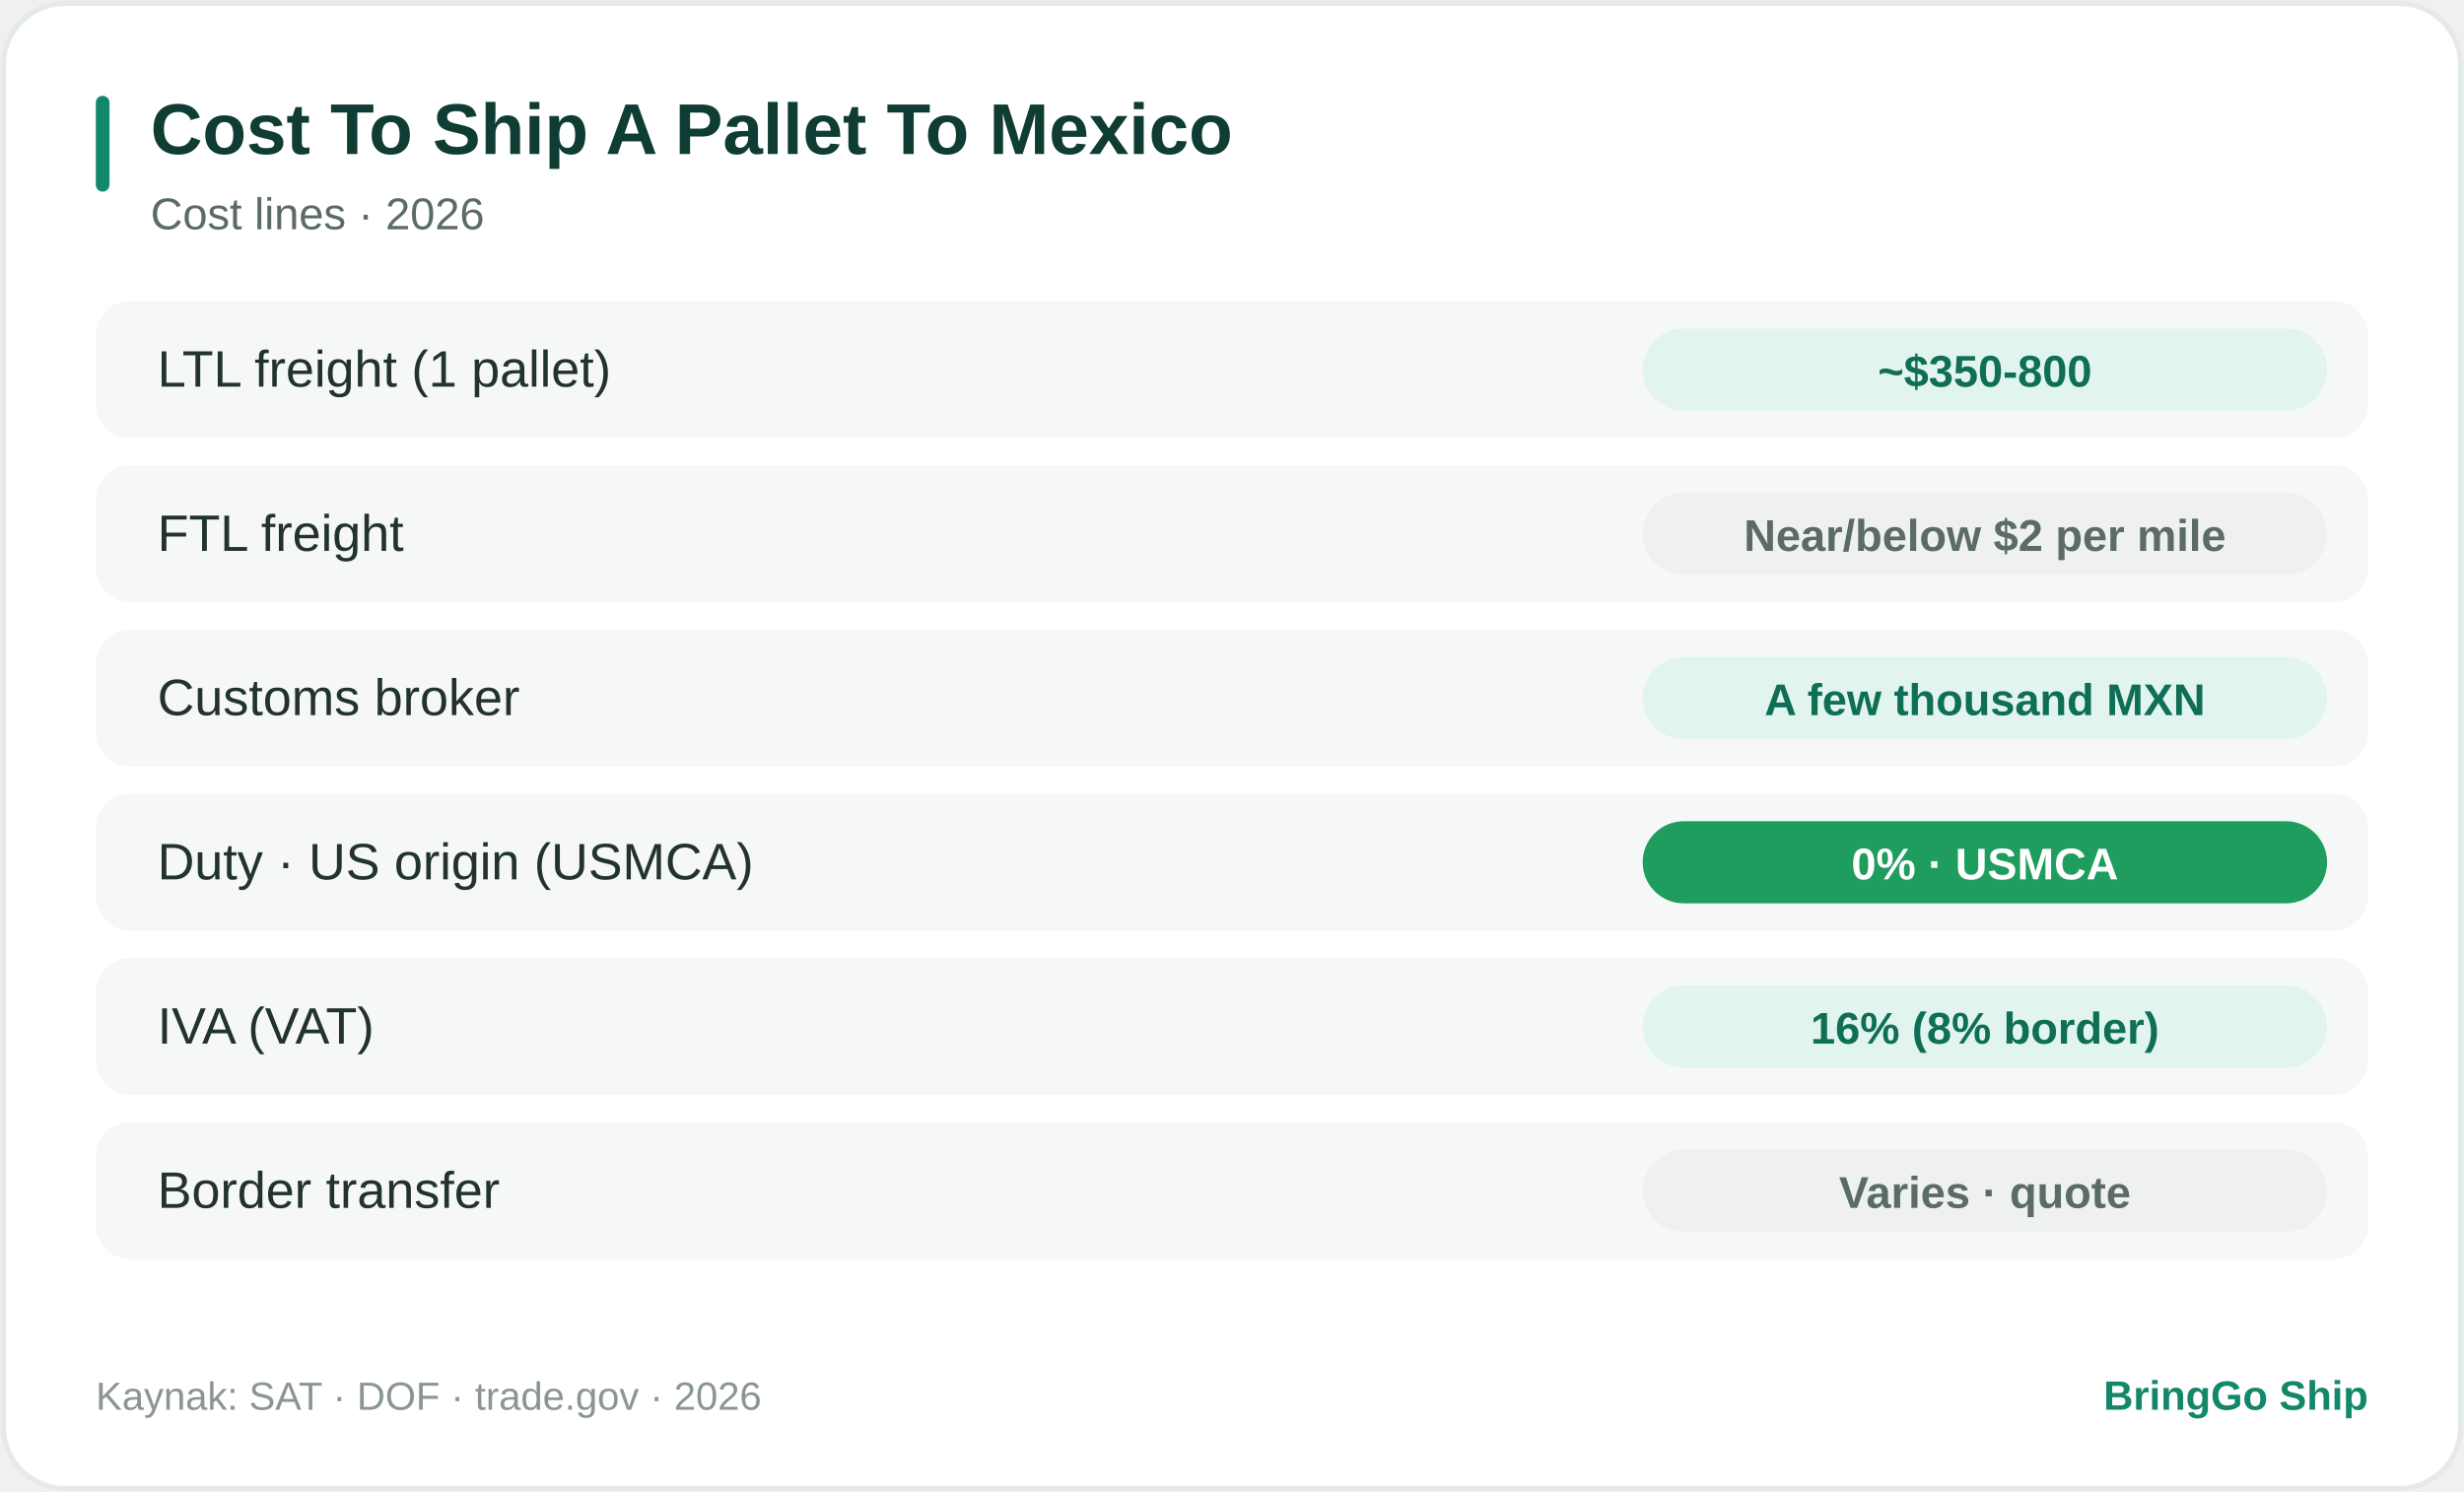
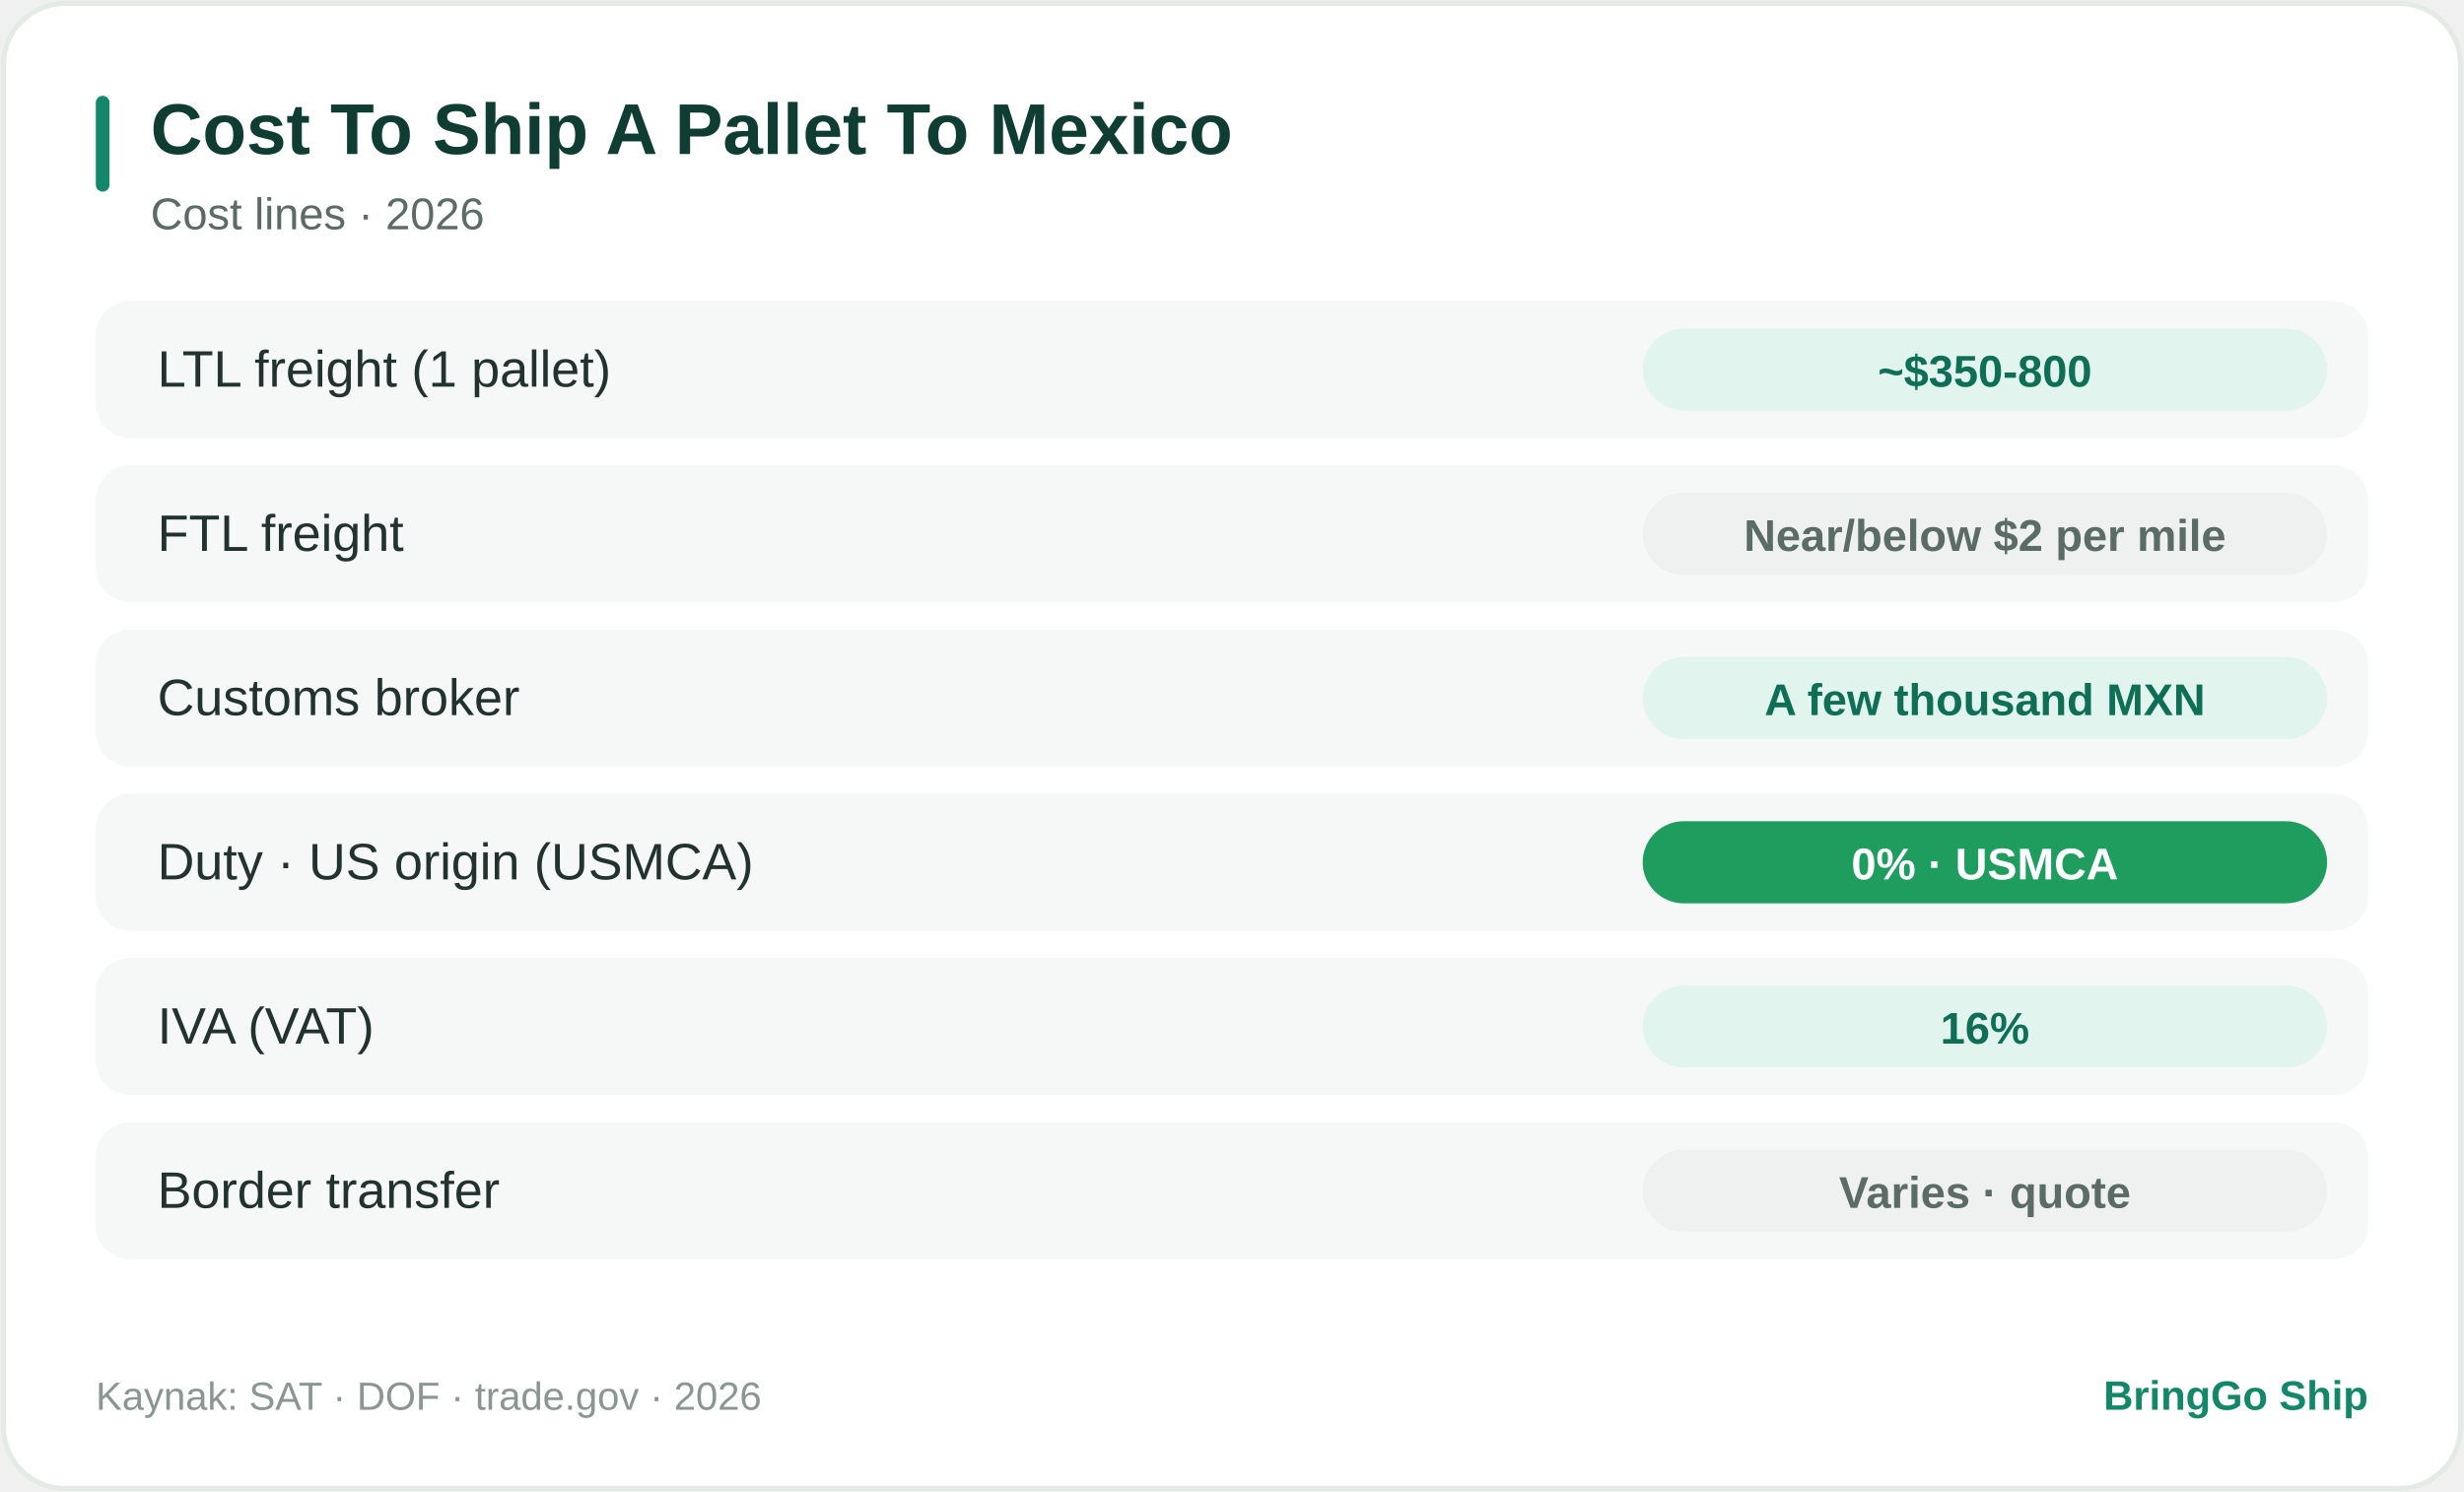
<svg xmlns="http://www.w3.org/2000/svg" width="720" height="436" viewBox="0 0 720 436" role="img">
  <style>
text{font-family:Arial,Helvetica,sans-serif}
.card{fill:#ffffff;stroke:#e4ebe7;stroke-width:1.5}
.row{fill:#f5f8f7}.pill{fill:#E1F5EE}.hi{fill:#1f9d5f}.mut{fill:#eef1f0}
.acc{fill:#12876A}.circ{fill:#12876A}.rd{fill:#fbe9e7}.am{fill:#fbf1dd}.tl{fill:#E1F5EE}.ln{stroke:#dbe6e1}
.tt{fill:#0F3D33;font-weight:bold}.ts{fill:#5b6b66}.tl2{fill:#22332f}
.tv{fill:#0F6E56;font-weight:bold}.tm{fill:#5b6b66;font-weight:bold}.tw{fill:#ffffff;font-weight:bold}
.tf{fill:#8a9691}.tb{fill:#12876A;font-weight:bold}.big{fill:#0F3D33;font-weight:bold}
.trd{fill:#a3392c;font-weight:bold}.tam{fill:#8a5a12;font-weight:bold}.ttl{fill:#0F6E56;font-weight:bold}
@media (prefers-color-scheme:dark){
.card{fill:#16211e;stroke:#2c3a35}
.row{fill:#1d2b27}.pill{fill:#123a2e}.hi{fill:#1f9d5f}.mut{fill:#28352f}
.acc{fill:#2fae7e}.circ{fill:#2fae7e}.rd{fill:#3a201c}.am{fill:#352a15}.tl{fill:#123a2e}
.tt{fill:#d7f2e6}.ts{fill:#8fa79d}.tl2{fill:#cfe0d9}
.tv{fill:#6fe0b0}.tm{fill:#9db3a9}.tw{fill:#ffffff}
.tf{fill:#6d8279}.tb{fill:#57d3a3}.big{fill:#d7f2e6}
.trd{fill:#f0a99e}.tam{fill:#e6c281}.ttl{fill:#6fe0b0}.ln{stroke:#31423c}}
</style>
  <rect x="1" y="1" width="718" height="434" rx="18" class="card" />
  <rect x="28" y="28" width="4" height="28" rx="2" class="acc" />
  <text x="44" y="45" font-size="21" class="tt">Cost To Ship A Pallet To Mexico</text>
  <text x="44" y="67" font-size="13" class="ts">Cost lines · 2026</text>
  <g transform="translate(0,88)">
    <rect x="28" y="0" width="664" height="40" rx="10" class="row" />
    <text x="46" y="25" font-size="15" class="tl2">LTL freight (1 pallet)</text>
    <rect x="480" y="8" width="200" height="24" rx="12" class="pill" />
    <text x="580" y="25" text-anchor="middle" font-size="13" class="tv">~$350-800</text>
    <rect x="28" y="48" width="664" height="40" rx="10" class="row" />
    <text x="46" y="73" font-size="15" class="tl2">FTL freight</text>
    <rect x="480" y="56" width="200" height="24" rx="12" class="mut" />
    <text x="580" y="73" text-anchor="middle" font-size="13" class="tm">Near/below $2 per mile</text>
    <rect x="28" y="96" width="664" height="40" rx="10" class="row" />
    <text x="46" y="121" font-size="15" class="tl2">Customs broker</text>
    <rect x="480" y="104" width="200" height="24" rx="12" class="pill" />
    <text x="580" y="121" text-anchor="middle" font-size="13" class="tv">A few thousand MXN</text>
    <rect x="28" y="144" width="664" height="40" rx="10" class="row" />
    <text x="46" y="169" font-size="15" class="tl2">Duty · US origin (USMCA)</text>
    <rect x="480" y="152" width="200" height="24" rx="12" class="hi" />
    <text x="580" y="169" text-anchor="middle" font-size="13" class="tw">0% · USMCA</text>
    <rect x="28" y="192" width="664" height="40" rx="10" class="row" />
    <text x="46" y="217" font-size="15" class="tl2">IVA (VAT)</text>
    <rect x="480" y="200" width="200" height="24" rx="12" class="pill" />
-     <text x="580" y="217" text-anchor="middle" font-size="13" class="tv">16% (8% border)</text>
+     <text x="580" y="217" text-anchor="middle" font-size="13" class="tv">16%</text>
    <rect x="28" y="240" width="664" height="40" rx="10" class="row" />
    <text x="46" y="265" font-size="15" class="tl2">Border transfer</text>
    <rect x="480" y="248" width="200" height="24" rx="12" class="mut" />
    <text x="580" y="265" text-anchor="middle" font-size="13" class="tm">Varies · quote</text>
  </g>
  <text x="28" y="412" font-size="11.5" class="tf">Kaynak: SAT · DOF · trade.gov · 2026</text>
  <text x="692" y="412" text-anchor="end" font-size="12" class="tb">BringGo Ship</text>
</svg>
